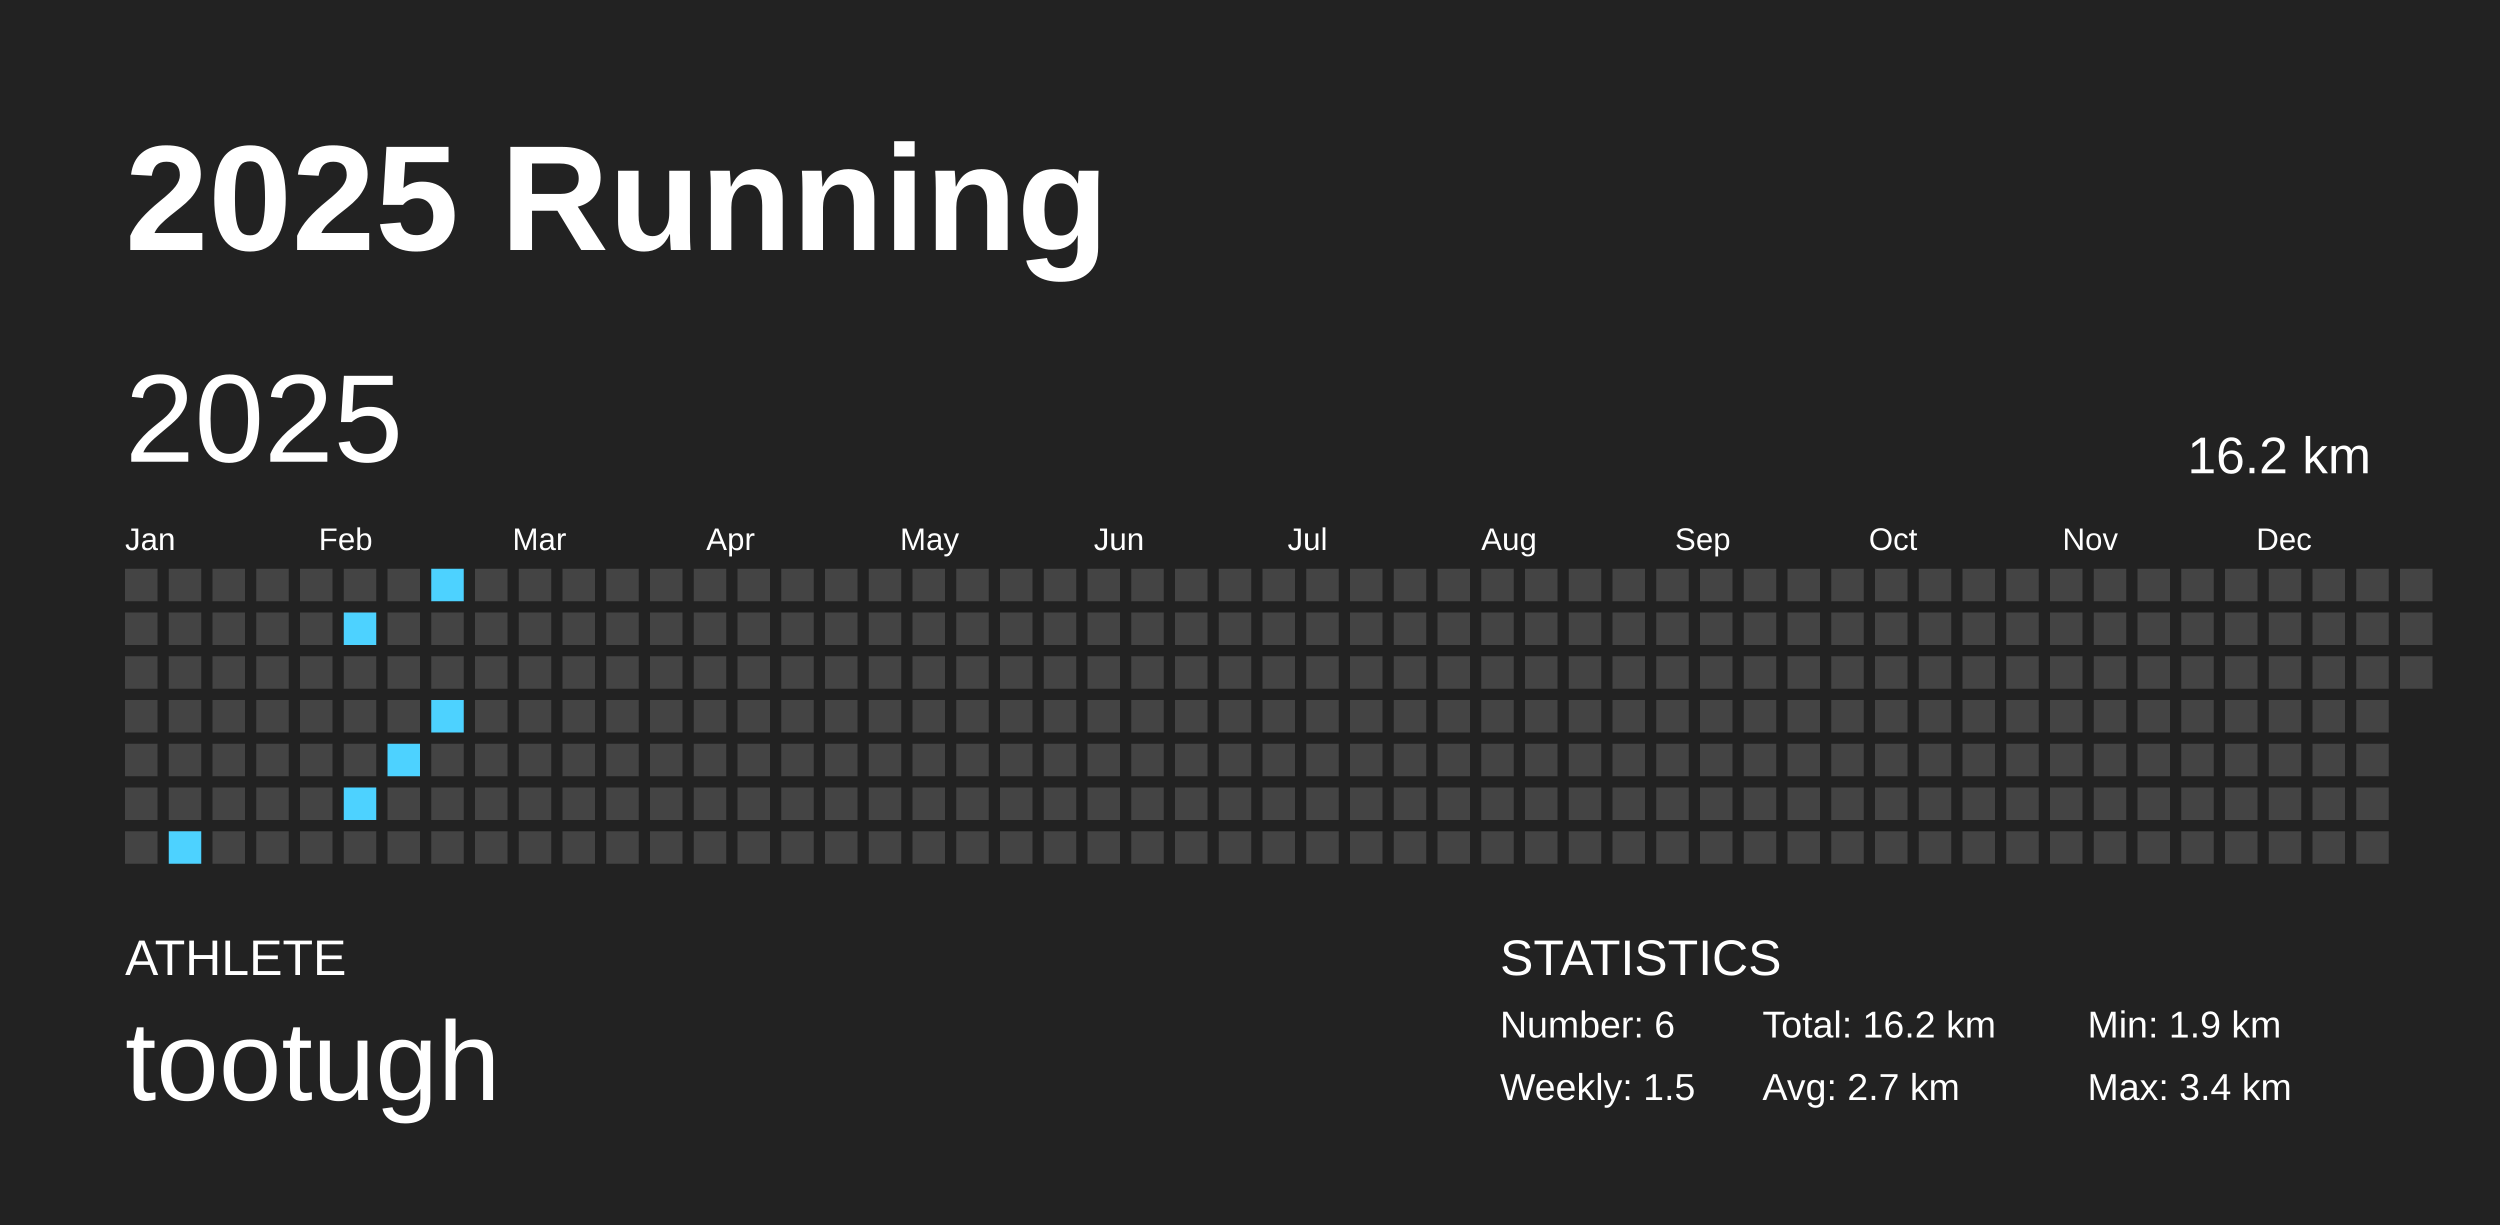
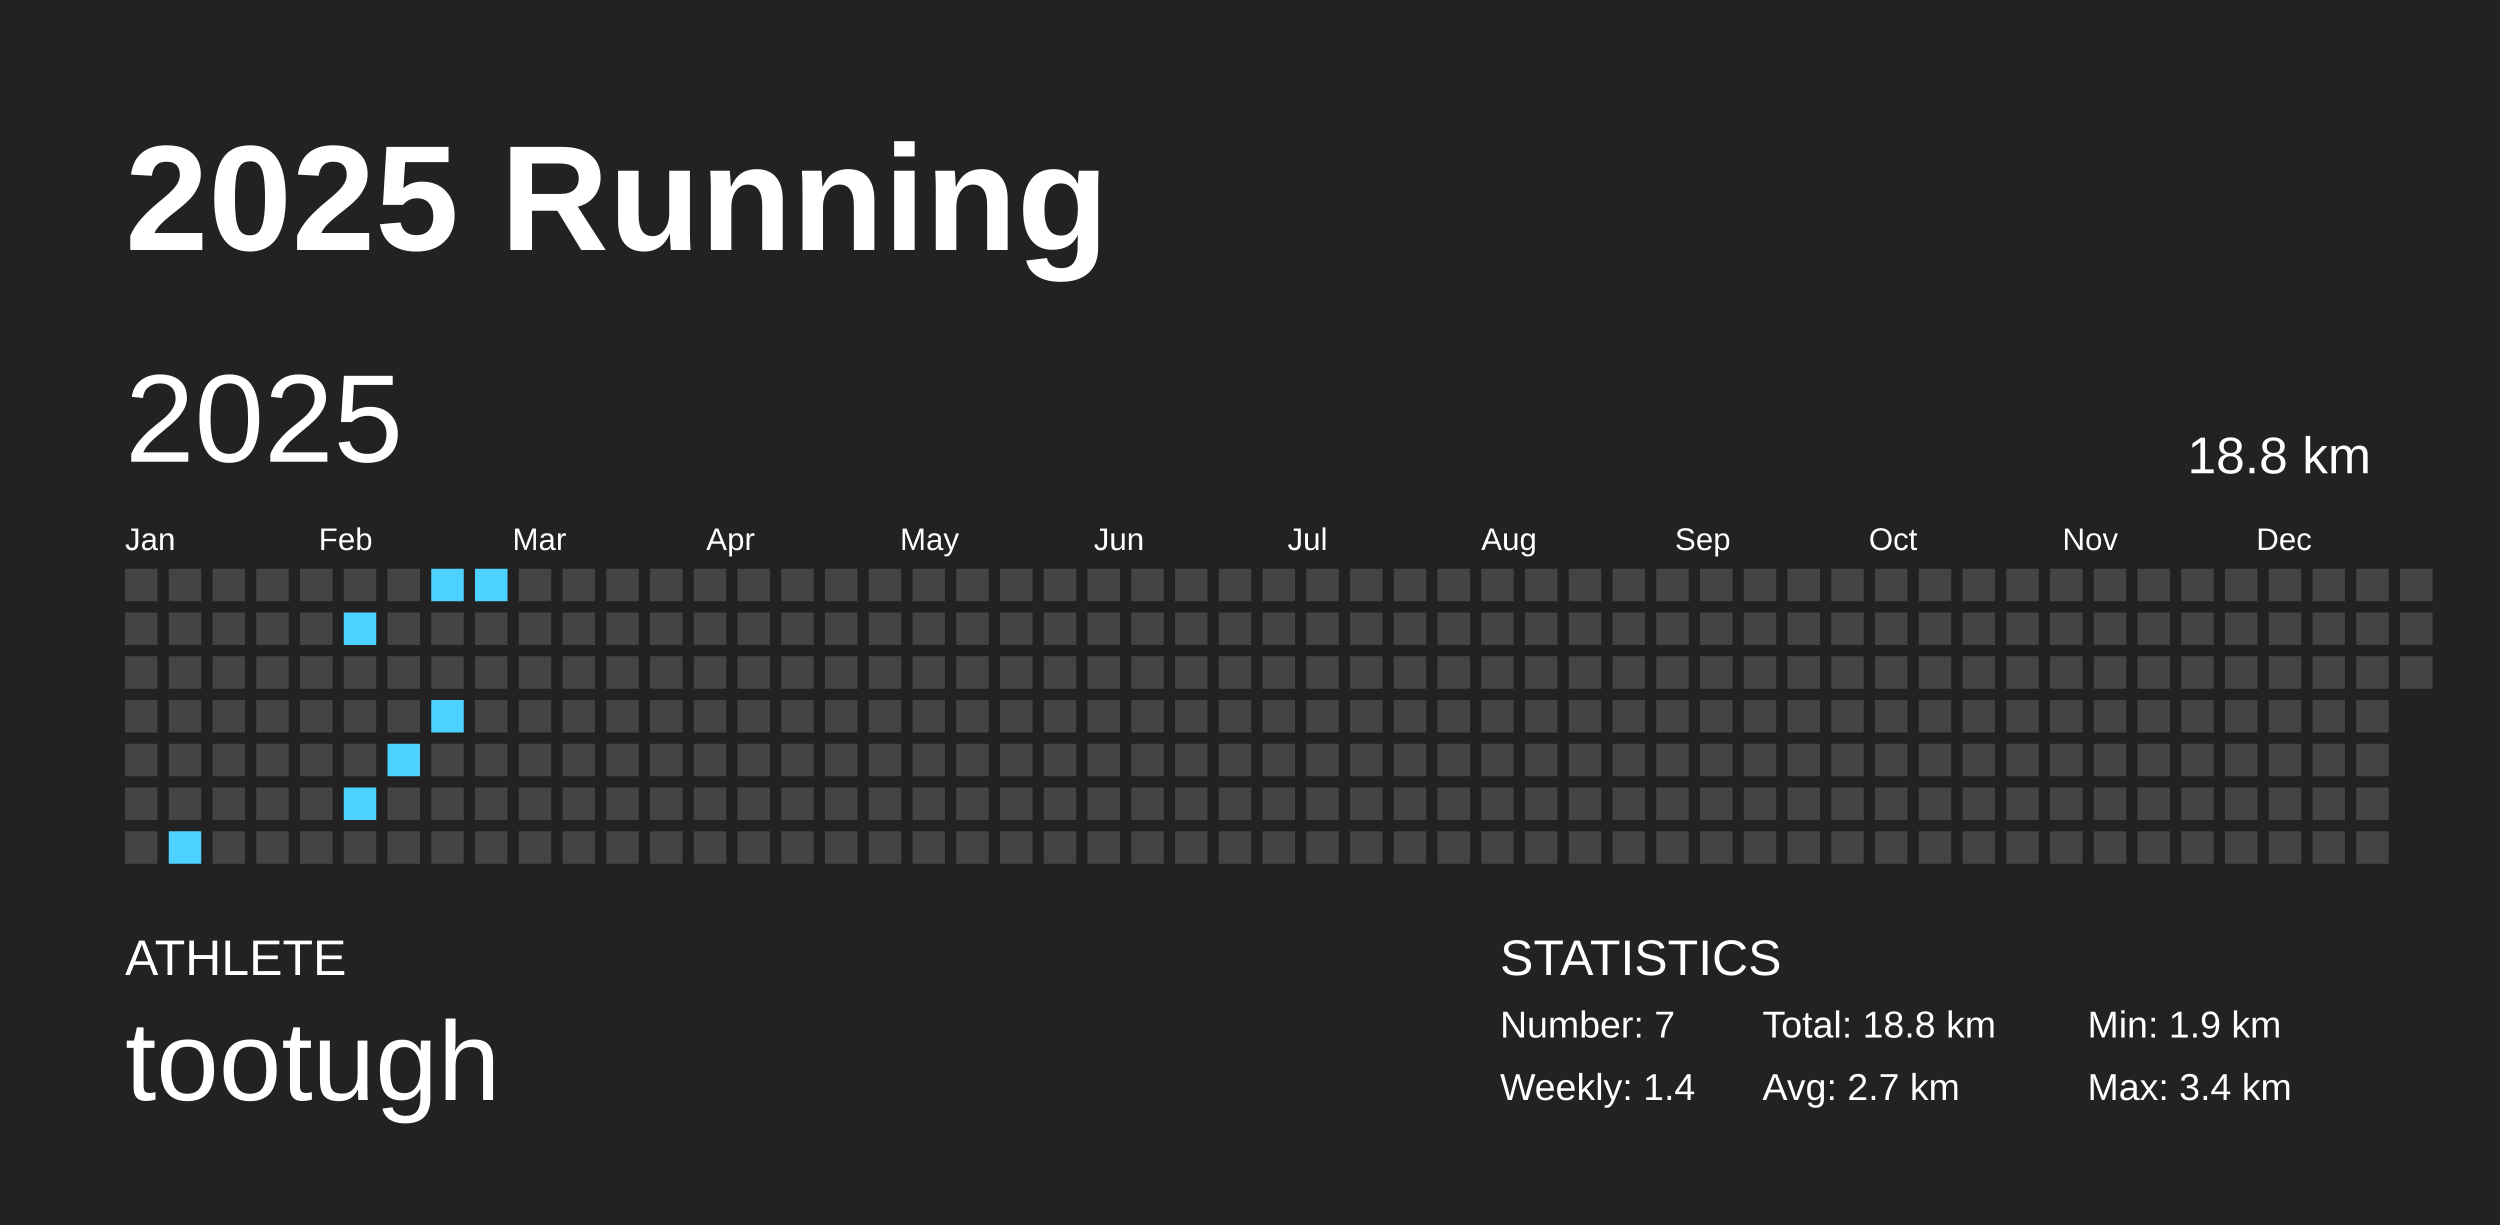
<svg xmlns="http://www.w3.org/2000/svg" baseProfile="full" height="98mm" version="1.1" viewBox="0,0,200,98" width="200mm">
  <defs />
  <rect fill="#222222" height="98" width="200" x="0" y="0" />
  <text fill="#FFFFFF" style="font-size:12px; font-family:Arial; font-weight:bold;" x="10" y="20">2025 Running</text>
  <text fill="#FFFFFF" style="font-size:4px; font-family:Arial" x="10" y="78">ATHLETE</text>
  <text fill="#FFFFFF" style="font-size:9px; font-family:Arial" x="10" y="88">tootugh</text>
  <text fill="#FFFFFF" style="font-size:4px; font-family:Arial" x="120" y="78">STATISTICS</text>
-   <text fill="#FFFFFF" style="font-size:3px; font-family:Arial" x="120" y="83">Number: 6</text>
-   <text fill="#FFFFFF" style="font-size:3px; font-family:Arial" x="120" y="88">Weekly: 1.5</text>
-   <text fill="#FFFFFF" style="font-size:3px; font-family:Arial" x="141" y="83">Total: 16.2 km</text>
+   <text fill="#FFFFFF" style="font-size:3px; font-family:Arial" x="120" y="83">Number: 7</text>
+   <text fill="#FFFFFF" style="font-size:3px; font-family:Arial" x="120" y="88">Weekly: 1.4</text>
+   <text fill="#FFFFFF" style="font-size:3px; font-family:Arial" x="141" y="83">Total: 18.8 km</text>
  <text fill="#FFFFFF" style="font-size:3px; font-family:Arial" x="141" y="88">Avg: 2.7 km</text>
  <text fill="#FFFFFF" style="font-size:3px; font-family:Arial" x="167" y="83">Min: 1.9 km</text>
  <text fill="#FFFFFF" style="font-size:3px; font-family:Arial" x="167" y="88">Max: 3.4 km</text>
  <text dominant-baseline="hanging" fill="#FFFFFF" style="font-size:10.0px; font-family:Arial;" x="10" y="30">2025</text>
-   <text dominant-baseline="hanging" fill="#FFFFFF" style="font-size:4.125px; font-family:Arial;" x="175" y="35">16.2 km</text>
+   <text dominant-baseline="hanging" fill="#FFFFFF" style="font-size:4.125px; font-family:Arial;" x="175" y="35">18.8 km</text>
  <text fill="#FFFFFF" style="font-size:2.5px; font-family:Arial" x="10.0" y="44">Jan</text>
  <text fill="#FFFFFF" style="font-size:2.5px; font-family:Arial" x="25.5" y="44">Feb</text>
  <text fill="#FFFFFF" style="font-size:2.5px; font-family:Arial" x="41.0" y="44">Mar</text>
  <text fill="#FFFFFF" style="font-size:2.5px; font-family:Arial" x="56.5" y="44">Apr</text>
  <text fill="#FFFFFF" style="font-size:2.5px; font-family:Arial" x="72.0" y="44">May</text>
  <text fill="#FFFFFF" style="font-size:2.5px; font-family:Arial" x="87.5" y="44">Jun</text>
  <text fill="#FFFFFF" style="font-size:2.5px; font-family:Arial" x="103.0" y="44">Jul</text>
  <text fill="#FFFFFF" style="font-size:2.5px; font-family:Arial" x="118.5" y="44">Aug</text>
  <text fill="#FFFFFF" style="font-size:2.5px; font-family:Arial" x="134.0" y="44">Sep</text>
  <text fill="#FFFFFF" style="font-size:2.5px; font-family:Arial" x="149.5" y="44">Oct</text>
  <text fill="#FFFFFF" style="font-size:2.5px; font-family:Arial" x="165.0" y="44">Nov</text>
  <text fill="#FFFFFF" style="font-size:2.5px; font-family:Arial" x="180.5" y="44">Dec</text>
  <rect fill="#444444" height="2.6" width="2.6" x="10.0" y="45.5" />
  <rect fill="#444444" height="2.6" width="2.6" x="10.0" y="49.0" />
  <rect fill="#444444" height="2.6" width="2.6" x="10.0" y="52.5" />
  <rect fill="#444444" height="2.6" width="2.6" x="10.0" y="56.0" />
  <rect fill="#444444" height="2.6" width="2.6" x="10.0" y="59.5" />
  <rect fill="#444444" height="2.6" width="2.6" x="10.0" y="63.0" />
  <rect fill="#444444" height="2.6" width="2.6" x="10.0" y="66.5" />
  <rect fill="#444444" height="2.6" width="2.6" x="13.5" y="45.5" />
  <rect fill="#444444" height="2.6" width="2.6" x="13.5" y="49.0" />
  <rect fill="#444444" height="2.6" width="2.6" x="13.5" y="52.5" />
  <rect fill="#444444" height="2.6" width="2.6" x="13.5" y="56.0" />
  <rect fill="#444444" height="2.6" width="2.6" x="13.5" y="59.5" />
  <rect fill="#444444" height="2.6" width="2.6" x="13.5" y="63.0" />
  <rect fill="#4dd2ff" height="2.6" width="2.6" x="13.5" y="66.5" />
  <rect fill="#444444" height="2.6" width="2.6" x="17.0" y="45.5" />
  <rect fill="#444444" height="2.6" width="2.6" x="17.0" y="49.0" />
  <rect fill="#444444" height="2.6" width="2.6" x="17.0" y="52.5" />
  <rect fill="#444444" height="2.6" width="2.6" x="17.0" y="56.0" />
  <rect fill="#444444" height="2.6" width="2.6" x="17.0" y="59.5" />
  <rect fill="#444444" height="2.6" width="2.6" x="17.0" y="63.0" />
  <rect fill="#444444" height="2.6" width="2.6" x="17.0" y="66.5" />
  <rect fill="#444444" height="2.6" width="2.6" x="20.5" y="45.5" />
  <rect fill="#444444" height="2.6" width="2.6" x="20.5" y="49.0" />
  <rect fill="#444444" height="2.6" width="2.6" x="20.5" y="52.5" />
  <rect fill="#444444" height="2.6" width="2.6" x="20.5" y="56.0" />
  <rect fill="#444444" height="2.6" width="2.6" x="20.5" y="59.5" />
  <rect fill="#444444" height="2.6" width="2.6" x="20.5" y="63.0" />
  <rect fill="#444444" height="2.6" width="2.6" x="20.5" y="66.5" />
  <rect fill="#444444" height="2.6" width="2.6" x="24.0" y="45.5" />
  <rect fill="#444444" height="2.6" width="2.6" x="24.0" y="49.0" />
  <rect fill="#444444" height="2.6" width="2.6" x="24.0" y="52.5" />
  <rect fill="#444444" height="2.6" width="2.6" x="24.0" y="56.0" />
  <rect fill="#444444" height="2.6" width="2.6" x="24.0" y="59.5" />
  <rect fill="#444444" height="2.6" width="2.6" x="24.0" y="63.0" />
  <rect fill="#444444" height="2.6" width="2.6" x="24.0" y="66.5" />
  <rect fill="#444444" height="2.6" width="2.6" x="27.5" y="45.5" />
  <rect fill="#4dd2ff" height="2.6" width="2.6" x="27.5" y="49.0" />
  <rect fill="#444444" height="2.6" width="2.6" x="27.5" y="52.5" />
  <rect fill="#444444" height="2.6" width="2.6" x="27.5" y="56.0" />
  <rect fill="#444444" height="2.6" width="2.6" x="27.5" y="59.5" />
  <rect fill="#4dd2ff" height="2.6" width="2.6" x="27.5" y="63.0" />
  <rect fill="#444444" height="2.6" width="2.6" x="27.5" y="66.5" />
  <rect fill="#444444" height="2.6" width="2.6" x="31.0" y="45.5" />
  <rect fill="#444444" height="2.6" width="2.6" x="31.0" y="49.0" />
  <rect fill="#444444" height="2.6" width="2.6" x="31.0" y="52.5" />
  <rect fill="#444444" height="2.6" width="2.6" x="31.0" y="56.0" />
  <rect fill="#4dd2ff" height="2.6" width="2.6" x="31.0" y="59.5" />
  <rect fill="#444444" height="2.6" width="2.6" x="31.0" y="63.0" />
  <rect fill="#444444" height="2.6" width="2.6" x="31.0" y="66.5" />
  <rect fill="#4dd2ff" height="2.6" width="2.6" x="34.5" y="45.5" />
  <rect fill="#444444" height="2.6" width="2.6" x="34.5" y="49.0" />
  <rect fill="#444444" height="2.6" width="2.6" x="34.5" y="52.5" />
  <rect fill="#4dd2ff" height="2.6" width="2.6" x="34.5" y="56.0" />
  <rect fill="#444444" height="2.6" width="2.6" x="34.5" y="59.5" />
  <rect fill="#444444" height="2.6" width="2.6" x="34.5" y="63.0" />
  <rect fill="#444444" height="2.6" width="2.6" x="34.5" y="66.5" />
-   <rect fill="#444444" height="2.6" width="2.6" x="38.0" y="45.5" />
+   <rect fill="#4dd2ff" height="2.6" width="2.6" x="38.0" y="45.5" />
  <rect fill="#444444" height="2.6" width="2.6" x="38.0" y="49.0" />
  <rect fill="#444444" height="2.6" width="2.6" x="38.0" y="52.5" />
  <rect fill="#444444" height="2.6" width="2.6" x="38.0" y="56.0" />
  <rect fill="#444444" height="2.6" width="2.6" x="38.0" y="59.5" />
  <rect fill="#444444" height="2.6" width="2.6" x="38.0" y="63.0" />
  <rect fill="#444444" height="2.6" width="2.6" x="38.0" y="66.5" />
  <rect fill="#444444" height="2.6" width="2.6" x="41.5" y="45.5" />
  <rect fill="#444444" height="2.6" width="2.6" x="41.5" y="49.0" />
  <rect fill="#444444" height="2.6" width="2.6" x="41.5" y="52.5" />
  <rect fill="#444444" height="2.6" width="2.6" x="41.5" y="56.0" />
  <rect fill="#444444" height="2.6" width="2.6" x="41.5" y="59.5" />
  <rect fill="#444444" height="2.6" width="2.6" x="41.5" y="63.0" />
  <rect fill="#444444" height="2.6" width="2.6" x="41.5" y="66.5" />
  <rect fill="#444444" height="2.6" width="2.6" x="45.0" y="45.5" />
  <rect fill="#444444" height="2.6" width="2.6" x="45.0" y="49.0" />
  <rect fill="#444444" height="2.6" width="2.6" x="45.0" y="52.5" />
  <rect fill="#444444" height="2.6" width="2.6" x="45.0" y="56.0" />
  <rect fill="#444444" height="2.6" width="2.6" x="45.0" y="59.5" />
  <rect fill="#444444" height="2.6" width="2.6" x="45.0" y="63.0" />
  <rect fill="#444444" height="2.6" width="2.6" x="45.0" y="66.5" />
  <rect fill="#444444" height="2.6" width="2.6" x="48.5" y="45.5" />
  <rect fill="#444444" height="2.6" width="2.6" x="48.5" y="49.0" />
  <rect fill="#444444" height="2.6" width="2.6" x="48.5" y="52.5" />
  <rect fill="#444444" height="2.6" width="2.6" x="48.5" y="56.0" />
  <rect fill="#444444" height="2.6" width="2.6" x="48.5" y="59.5" />
  <rect fill="#444444" height="2.6" width="2.6" x="48.5" y="63.0" />
  <rect fill="#444444" height="2.6" width="2.6" x="48.5" y="66.5" />
  <rect fill="#444444" height="2.6" width="2.6" x="52.0" y="45.5" />
  <rect fill="#444444" height="2.6" width="2.6" x="52.0" y="49.0" />
  <rect fill="#444444" height="2.6" width="2.6" x="52.0" y="52.5" />
  <rect fill="#444444" height="2.6" width="2.6" x="52.0" y="56.0" />
  <rect fill="#444444" height="2.6" width="2.6" x="52.0" y="59.5" />
  <rect fill="#444444" height="2.6" width="2.6" x="52.0" y="63.0" />
  <rect fill="#444444" height="2.6" width="2.6" x="52.0" y="66.5" />
  <rect fill="#444444" height="2.6" width="2.6" x="55.5" y="45.5" />
  <rect fill="#444444" height="2.6" width="2.6" x="55.5" y="49.0" />
  <rect fill="#444444" height="2.6" width="2.6" x="55.5" y="52.5" />
  <rect fill="#444444" height="2.6" width="2.6" x="55.5" y="56.0" />
  <rect fill="#444444" height="2.6" width="2.6" x="55.5" y="59.5" />
  <rect fill="#444444" height="2.6" width="2.6" x="55.5" y="63.0" />
  <rect fill="#444444" height="2.6" width="2.6" x="55.5" y="66.5" />
  <rect fill="#444444" height="2.6" width="2.6" x="59.0" y="45.5" />
  <rect fill="#444444" height="2.6" width="2.6" x="59.0" y="49.0" />
  <rect fill="#444444" height="2.6" width="2.6" x="59.0" y="52.5" />
  <rect fill="#444444" height="2.6" width="2.6" x="59.0" y="56.0" />
  <rect fill="#444444" height="2.6" width="2.6" x="59.0" y="59.5" />
  <rect fill="#444444" height="2.6" width="2.6" x="59.0" y="63.0" />
  <rect fill="#444444" height="2.6" width="2.6" x="59.0" y="66.5" />
  <rect fill="#444444" height="2.6" width="2.6" x="62.5" y="45.5" />
  <rect fill="#444444" height="2.6" width="2.6" x="62.5" y="49.0" />
  <rect fill="#444444" height="2.6" width="2.6" x="62.5" y="52.5" />
  <rect fill="#444444" height="2.6" width="2.6" x="62.5" y="56.0" />
  <rect fill="#444444" height="2.6" width="2.6" x="62.5" y="59.5" />
  <rect fill="#444444" height="2.6" width="2.6" x="62.5" y="63.0" />
  <rect fill="#444444" height="2.6" width="2.6" x="62.5" y="66.5" />
  <rect fill="#444444" height="2.6" width="2.6" x="66.0" y="45.5" />
  <rect fill="#444444" height="2.6" width="2.6" x="66.0" y="49.0" />
  <rect fill="#444444" height="2.6" width="2.6" x="66.0" y="52.5" />
  <rect fill="#444444" height="2.6" width="2.6" x="66.0" y="56.0" />
  <rect fill="#444444" height="2.6" width="2.6" x="66.0" y="59.5" />
  <rect fill="#444444" height="2.6" width="2.6" x="66.0" y="63.0" />
  <rect fill="#444444" height="2.6" width="2.6" x="66.0" y="66.5" />
  <rect fill="#444444" height="2.6" width="2.6" x="69.5" y="45.5" />
  <rect fill="#444444" height="2.6" width="2.6" x="69.5" y="49.0" />
  <rect fill="#444444" height="2.6" width="2.6" x="69.5" y="52.5" />
  <rect fill="#444444" height="2.6" width="2.6" x="69.5" y="56.0" />
  <rect fill="#444444" height="2.6" width="2.6" x="69.5" y="59.5" />
  <rect fill="#444444" height="2.6" width="2.6" x="69.5" y="63.0" />
  <rect fill="#444444" height="2.6" width="2.6" x="69.5" y="66.5" />
  <rect fill="#444444" height="2.6" width="2.6" x="73.0" y="45.5" />
  <rect fill="#444444" height="2.6" width="2.6" x="73.0" y="49.0" />
  <rect fill="#444444" height="2.6" width="2.6" x="73.0" y="52.5" />
  <rect fill="#444444" height="2.6" width="2.6" x="73.0" y="56.0" />
  <rect fill="#444444" height="2.6" width="2.6" x="73.0" y="59.5" />
  <rect fill="#444444" height="2.6" width="2.6" x="73.0" y="63.0" />
  <rect fill="#444444" height="2.6" width="2.6" x="73.0" y="66.5" />
  <rect fill="#444444" height="2.6" width="2.6" x="76.5" y="45.5" />
  <rect fill="#444444" height="2.6" width="2.6" x="76.5" y="49.0" />
  <rect fill="#444444" height="2.6" width="2.6" x="76.5" y="52.5" />
  <rect fill="#444444" height="2.6" width="2.6" x="76.5" y="56.0" />
  <rect fill="#444444" height="2.6" width="2.6" x="76.5" y="59.5" />
  <rect fill="#444444" height="2.6" width="2.6" x="76.5" y="63.0" />
  <rect fill="#444444" height="2.6" width="2.6" x="76.5" y="66.5" />
  <rect fill="#444444" height="2.6" width="2.6" x="80.0" y="45.5" />
  <rect fill="#444444" height="2.6" width="2.6" x="80.0" y="49.0" />
  <rect fill="#444444" height="2.6" width="2.6" x="80.0" y="52.5" />
  <rect fill="#444444" height="2.6" width="2.6" x="80.0" y="56.0" />
  <rect fill="#444444" height="2.6" width="2.6" x="80.0" y="59.5" />
  <rect fill="#444444" height="2.6" width="2.6" x="80.0" y="63.0" />
  <rect fill="#444444" height="2.6" width="2.6" x="80.0" y="66.5" />
  <rect fill="#444444" height="2.6" width="2.6" x="83.5" y="45.5" />
  <rect fill="#444444" height="2.6" width="2.6" x="83.5" y="49.0" />
  <rect fill="#444444" height="2.6" width="2.6" x="83.5" y="52.5" />
  <rect fill="#444444" height="2.6" width="2.6" x="83.5" y="56.0" />
  <rect fill="#444444" height="2.6" width="2.6" x="83.5" y="59.5" />
  <rect fill="#444444" height="2.6" width="2.6" x="83.5" y="63.0" />
  <rect fill="#444444" height="2.6" width="2.6" x="83.5" y="66.5" />
  <rect fill="#444444" height="2.6" width="2.6" x="87.0" y="45.5" />
  <rect fill="#444444" height="2.6" width="2.6" x="87.0" y="49.0" />
  <rect fill="#444444" height="2.6" width="2.6" x="87.0" y="52.5" />
  <rect fill="#444444" height="2.6" width="2.6" x="87.0" y="56.0" />
  <rect fill="#444444" height="2.6" width="2.6" x="87.0" y="59.5" />
  <rect fill="#444444" height="2.6" width="2.6" x="87.0" y="63.0" />
  <rect fill="#444444" height="2.6" width="2.6" x="87.0" y="66.5" />
  <rect fill="#444444" height="2.6" width="2.6" x="90.5" y="45.5" />
  <rect fill="#444444" height="2.6" width="2.6" x="90.5" y="49.0" />
  <rect fill="#444444" height="2.6" width="2.6" x="90.5" y="52.5" />
  <rect fill="#444444" height="2.6" width="2.6" x="90.5" y="56.0" />
  <rect fill="#444444" height="2.6" width="2.6" x="90.5" y="59.5" />
  <rect fill="#444444" height="2.6" width="2.6" x="90.5" y="63.0" />
  <rect fill="#444444" height="2.6" width="2.6" x="90.5" y="66.5" />
  <rect fill="#444444" height="2.6" width="2.6" x="94.0" y="45.5" />
  <rect fill="#444444" height="2.6" width="2.6" x="94.0" y="49.0" />
  <rect fill="#444444" height="2.6" width="2.6" x="94.0" y="52.5" />
  <rect fill="#444444" height="2.6" width="2.6" x="94.0" y="56.0" />
  <rect fill="#444444" height="2.6" width="2.6" x="94.0" y="59.5" />
  <rect fill="#444444" height="2.6" width="2.6" x="94.0" y="63.0" />
  <rect fill="#444444" height="2.6" width="2.6" x="94.0" y="66.5" />
  <rect fill="#444444" height="2.6" width="2.6" x="97.5" y="45.5" />
  <rect fill="#444444" height="2.6" width="2.6" x="97.5" y="49.0" />
  <rect fill="#444444" height="2.6" width="2.6" x="97.5" y="52.5" />
  <rect fill="#444444" height="2.6" width="2.6" x="97.5" y="56.0" />
  <rect fill="#444444" height="2.6" width="2.6" x="97.5" y="59.5" />
  <rect fill="#444444" height="2.6" width="2.6" x="97.5" y="63.0" />
  <rect fill="#444444" height="2.6" width="2.6" x="97.5" y="66.5" />
  <rect fill="#444444" height="2.6" width="2.6" x="101.0" y="45.5" />
  <rect fill="#444444" height="2.6" width="2.6" x="101.0" y="49.0" />
  <rect fill="#444444" height="2.6" width="2.6" x="101.0" y="52.5" />
  <rect fill="#444444" height="2.6" width="2.6" x="101.0" y="56.0" />
  <rect fill="#444444" height="2.6" width="2.6" x="101.0" y="59.5" />
  <rect fill="#444444" height="2.6" width="2.6" x="101.0" y="63.0" />
  <rect fill="#444444" height="2.6" width="2.6" x="101.0" y="66.5" />
  <rect fill="#444444" height="2.6" width="2.6" x="104.5" y="45.5" />
  <rect fill="#444444" height="2.6" width="2.6" x="104.5" y="49.0" />
  <rect fill="#444444" height="2.6" width="2.6" x="104.5" y="52.5" />
  <rect fill="#444444" height="2.6" width="2.6" x="104.5" y="56.0" />
  <rect fill="#444444" height="2.6" width="2.6" x="104.5" y="59.5" />
  <rect fill="#444444" height="2.6" width="2.6" x="104.5" y="63.0" />
  <rect fill="#444444" height="2.6" width="2.6" x="104.5" y="66.5" />
  <rect fill="#444444" height="2.6" width="2.6" x="108.0" y="45.5" />
  <rect fill="#444444" height="2.6" width="2.6" x="108.0" y="49.0" />
  <rect fill="#444444" height="2.6" width="2.6" x="108.0" y="52.5" />
  <rect fill="#444444" height="2.6" width="2.6" x="108.0" y="56.0" />
  <rect fill="#444444" height="2.6" width="2.6" x="108.0" y="59.5" />
  <rect fill="#444444" height="2.6" width="2.6" x="108.0" y="63.0" />
  <rect fill="#444444" height="2.6" width="2.6" x="108.0" y="66.5" />
  <rect fill="#444444" height="2.6" width="2.6" x="111.5" y="45.5" />
  <rect fill="#444444" height="2.6" width="2.6" x="111.5" y="49.0" />
  <rect fill="#444444" height="2.6" width="2.6" x="111.5" y="52.5" />
  <rect fill="#444444" height="2.6" width="2.6" x="111.5" y="56.0" />
  <rect fill="#444444" height="2.6" width="2.6" x="111.5" y="59.5" />
  <rect fill="#444444" height="2.6" width="2.6" x="111.5" y="63.0" />
  <rect fill="#444444" height="2.6" width="2.6" x="111.5" y="66.5" />
  <rect fill="#444444" height="2.6" width="2.6" x="115.0" y="45.5" />
  <rect fill="#444444" height="2.6" width="2.6" x="115.0" y="49.0" />
  <rect fill="#444444" height="2.6" width="2.6" x="115.0" y="52.5" />
  <rect fill="#444444" height="2.6" width="2.6" x="115.0" y="56.0" />
  <rect fill="#444444" height="2.6" width="2.6" x="115.0" y="59.5" />
  <rect fill="#444444" height="2.6" width="2.6" x="115.0" y="63.0" />
  <rect fill="#444444" height="2.6" width="2.6" x="115.0" y="66.5" />
  <rect fill="#444444" height="2.6" width="2.6" x="118.5" y="45.5" />
  <rect fill="#444444" height="2.6" width="2.6" x="118.5" y="49.0" />
  <rect fill="#444444" height="2.6" width="2.6" x="118.5" y="52.5" />
  <rect fill="#444444" height="2.6" width="2.6" x="118.5" y="56.0" />
  <rect fill="#444444" height="2.6" width="2.6" x="118.5" y="59.5" />
  <rect fill="#444444" height="2.6" width="2.6" x="118.5" y="63.0" />
  <rect fill="#444444" height="2.6" width="2.6" x="118.5" y="66.5" />
  <rect fill="#444444" height="2.6" width="2.6" x="122.0" y="45.5" />
  <rect fill="#444444" height="2.6" width="2.6" x="122.0" y="49.0" />
  <rect fill="#444444" height="2.6" width="2.6" x="122.0" y="52.5" />
  <rect fill="#444444" height="2.6" width="2.6" x="122.0" y="56.0" />
  <rect fill="#444444" height="2.6" width="2.6" x="122.0" y="59.5" />
  <rect fill="#444444" height="2.6" width="2.6" x="122.0" y="63.0" />
  <rect fill="#444444" height="2.6" width="2.6" x="122.0" y="66.5" />
  <rect fill="#444444" height="2.6" width="2.6" x="125.5" y="45.5" />
  <rect fill="#444444" height="2.6" width="2.6" x="125.5" y="49.0" />
  <rect fill="#444444" height="2.6" width="2.6" x="125.5" y="52.5" />
  <rect fill="#444444" height="2.6" width="2.6" x="125.5" y="56.0" />
  <rect fill="#444444" height="2.6" width="2.6" x="125.5" y="59.5" />
  <rect fill="#444444" height="2.6" width="2.6" x="125.5" y="63.0" />
  <rect fill="#444444" height="2.6" width="2.6" x="125.5" y="66.5" />
  <rect fill="#444444" height="2.6" width="2.6" x="129.0" y="45.5" />
  <rect fill="#444444" height="2.6" width="2.6" x="129.0" y="49.0" />
  <rect fill="#444444" height="2.6" width="2.6" x="129.0" y="52.5" />
  <rect fill="#444444" height="2.6" width="2.6" x="129.0" y="56.0" />
  <rect fill="#444444" height="2.6" width="2.6" x="129.0" y="59.5" />
  <rect fill="#444444" height="2.6" width="2.6" x="129.0" y="63.0" />
  <rect fill="#444444" height="2.6" width="2.6" x="129.0" y="66.5" />
  <rect fill="#444444" height="2.6" width="2.6" x="132.5" y="45.5" />
  <rect fill="#444444" height="2.6" width="2.6" x="132.5" y="49.0" />
  <rect fill="#444444" height="2.6" width="2.6" x="132.5" y="52.5" />
  <rect fill="#444444" height="2.6" width="2.6" x="132.5" y="56.0" />
  <rect fill="#444444" height="2.6" width="2.6" x="132.5" y="59.5" />
  <rect fill="#444444" height="2.6" width="2.6" x="132.5" y="63.0" />
  <rect fill="#444444" height="2.6" width="2.6" x="132.5" y="66.5" />
  <rect fill="#444444" height="2.6" width="2.6" x="136.0" y="45.5" />
  <rect fill="#444444" height="2.6" width="2.6" x="136.0" y="49.0" />
  <rect fill="#444444" height="2.6" width="2.6" x="136.0" y="52.5" />
  <rect fill="#444444" height="2.6" width="2.6" x="136.0" y="56.0" />
  <rect fill="#444444" height="2.6" width="2.6" x="136.0" y="59.5" />
  <rect fill="#444444" height="2.6" width="2.6" x="136.0" y="63.0" />
  <rect fill="#444444" height="2.6" width="2.6" x="136.0" y="66.5" />
  <rect fill="#444444" height="2.6" width="2.6" x="139.5" y="45.5" />
  <rect fill="#444444" height="2.6" width="2.6" x="139.5" y="49.0" />
  <rect fill="#444444" height="2.6" width="2.6" x="139.5" y="52.5" />
  <rect fill="#444444" height="2.6" width="2.6" x="139.5" y="56.0" />
  <rect fill="#444444" height="2.6" width="2.6" x="139.5" y="59.5" />
  <rect fill="#444444" height="2.6" width="2.6" x="139.5" y="63.0" />
  <rect fill="#444444" height="2.6" width="2.6" x="139.5" y="66.5" />
  <rect fill="#444444" height="2.6" width="2.6" x="143.0" y="45.5" />
  <rect fill="#444444" height="2.6" width="2.6" x="143.0" y="49.0" />
  <rect fill="#444444" height="2.6" width="2.6" x="143.0" y="52.5" />
  <rect fill="#444444" height="2.6" width="2.6" x="143.0" y="56.0" />
  <rect fill="#444444" height="2.6" width="2.6" x="143.0" y="59.5" />
  <rect fill="#444444" height="2.6" width="2.6" x="143.0" y="63.0" />
  <rect fill="#444444" height="2.6" width="2.6" x="143.0" y="66.5" />
  <rect fill="#444444" height="2.6" width="2.6" x="146.5" y="45.5" />
  <rect fill="#444444" height="2.6" width="2.6" x="146.5" y="49.0" />
  <rect fill="#444444" height="2.6" width="2.6" x="146.5" y="52.5" />
  <rect fill="#444444" height="2.6" width="2.6" x="146.5" y="56.0" />
  <rect fill="#444444" height="2.6" width="2.6" x="146.5" y="59.5" />
  <rect fill="#444444" height="2.6" width="2.6" x="146.5" y="63.0" />
  <rect fill="#444444" height="2.6" width="2.6" x="146.5" y="66.5" />
  <rect fill="#444444" height="2.6" width="2.6" x="150.0" y="45.5" />
  <rect fill="#444444" height="2.6" width="2.6" x="150.0" y="49.0" />
  <rect fill="#444444" height="2.6" width="2.6" x="150.0" y="52.5" />
  <rect fill="#444444" height="2.6" width="2.6" x="150.0" y="56.0" />
  <rect fill="#444444" height="2.6" width="2.6" x="150.0" y="59.5" />
  <rect fill="#444444" height="2.6" width="2.6" x="150.0" y="63.0" />
  <rect fill="#444444" height="2.6" width="2.6" x="150.0" y="66.5" />
  <rect fill="#444444" height="2.6" width="2.6" x="153.5" y="45.5" />
  <rect fill="#444444" height="2.6" width="2.6" x="153.5" y="49.0" />
  <rect fill="#444444" height="2.6" width="2.6" x="153.5" y="52.5" />
  <rect fill="#444444" height="2.6" width="2.6" x="153.5" y="56.0" />
  <rect fill="#444444" height="2.6" width="2.6" x="153.5" y="59.5" />
  <rect fill="#444444" height="2.6" width="2.6" x="153.5" y="63.0" />
  <rect fill="#444444" height="2.6" width="2.6" x="153.5" y="66.5" />
  <rect fill="#444444" height="2.6" width="2.6" x="157.0" y="45.5" />
  <rect fill="#444444" height="2.6" width="2.6" x="157.0" y="49.0" />
  <rect fill="#444444" height="2.6" width="2.6" x="157.0" y="52.5" />
  <rect fill="#444444" height="2.6" width="2.6" x="157.0" y="56.0" />
  <rect fill="#444444" height="2.6" width="2.6" x="157.0" y="59.5" />
  <rect fill="#444444" height="2.6" width="2.6" x="157.0" y="63.0" />
  <rect fill="#444444" height="2.6" width="2.6" x="157.0" y="66.5" />
  <rect fill="#444444" height="2.6" width="2.6" x="160.5" y="45.5" />
  <rect fill="#444444" height="2.6" width="2.6" x="160.5" y="49.0" />
  <rect fill="#444444" height="2.6" width="2.6" x="160.5" y="52.5" />
  <rect fill="#444444" height="2.6" width="2.6" x="160.5" y="56.0" />
  <rect fill="#444444" height="2.6" width="2.6" x="160.5" y="59.5" />
  <rect fill="#444444" height="2.6" width="2.6" x="160.5" y="63.0" />
  <rect fill="#444444" height="2.6" width="2.6" x="160.5" y="66.5" />
  <rect fill="#444444" height="2.6" width="2.6" x="164.0" y="45.5" />
  <rect fill="#444444" height="2.6" width="2.6" x="164.0" y="49.0" />
  <rect fill="#444444" height="2.6" width="2.6" x="164.0" y="52.5" />
  <rect fill="#444444" height="2.6" width="2.6" x="164.0" y="56.0" />
  <rect fill="#444444" height="2.6" width="2.6" x="164.0" y="59.5" />
  <rect fill="#444444" height="2.6" width="2.6" x="164.0" y="63.0" />
  <rect fill="#444444" height="2.6" width="2.6" x="164.0" y="66.5" />
  <rect fill="#444444" height="2.6" width="2.6" x="167.5" y="45.5" />
  <rect fill="#444444" height="2.6" width="2.6" x="167.5" y="49.0" />
  <rect fill="#444444" height="2.6" width="2.6" x="167.5" y="52.5" />
  <rect fill="#444444" height="2.6" width="2.6" x="167.5" y="56.0" />
  <rect fill="#444444" height="2.6" width="2.6" x="167.5" y="59.5" />
  <rect fill="#444444" height="2.6" width="2.6" x="167.5" y="63.0" />
  <rect fill="#444444" height="2.6" width="2.6" x="167.5" y="66.5" />
  <rect fill="#444444" height="2.6" width="2.6" x="171.0" y="45.5" />
  <rect fill="#444444" height="2.6" width="2.6" x="171.0" y="49.0" />
  <rect fill="#444444" height="2.6" width="2.6" x="171.0" y="52.5" />
  <rect fill="#444444" height="2.6" width="2.6" x="171.0" y="56.0" />
  <rect fill="#444444" height="2.6" width="2.6" x="171.0" y="59.5" />
  <rect fill="#444444" height="2.6" width="2.6" x="171.0" y="63.0" />
  <rect fill="#444444" height="2.6" width="2.6" x="171.0" y="66.5" />
  <rect fill="#444444" height="2.6" width="2.6" x="174.5" y="45.5" />
  <rect fill="#444444" height="2.6" width="2.6" x="174.5" y="49.0" />
  <rect fill="#444444" height="2.6" width="2.6" x="174.5" y="52.5" />
  <rect fill="#444444" height="2.6" width="2.6" x="174.5" y="56.0" />
  <rect fill="#444444" height="2.6" width="2.6" x="174.5" y="59.5" />
  <rect fill="#444444" height="2.6" width="2.6" x="174.5" y="63.0" />
  <rect fill="#444444" height="2.6" width="2.6" x="174.5" y="66.5" />
  <rect fill="#444444" height="2.6" width="2.6" x="178.0" y="45.5" />
  <rect fill="#444444" height="2.6" width="2.6" x="178.0" y="49.0" />
  <rect fill="#444444" height="2.6" width="2.6" x="178.0" y="52.5" />
  <rect fill="#444444" height="2.6" width="2.6" x="178.0" y="56.0" />
  <rect fill="#444444" height="2.6" width="2.6" x="178.0" y="59.5" />
  <rect fill="#444444" height="2.6" width="2.6" x="178.0" y="63.0" />
  <rect fill="#444444" height="2.6" width="2.6" x="178.0" y="66.5" />
  <rect fill="#444444" height="2.6" width="2.6" x="181.5" y="45.5" />
  <rect fill="#444444" height="2.6" width="2.6" x="181.5" y="49.0" />
  <rect fill="#444444" height="2.6" width="2.6" x="181.5" y="52.5" />
  <rect fill="#444444" height="2.6" width="2.6" x="181.5" y="56.0" />
  <rect fill="#444444" height="2.6" width="2.6" x="181.5" y="59.5" />
  <rect fill="#444444" height="2.6" width="2.6" x="181.5" y="63.0" />
  <rect fill="#444444" height="2.6" width="2.6" x="181.5" y="66.5" />
  <rect fill="#444444" height="2.6" width="2.6" x="185.0" y="45.5" />
  <rect fill="#444444" height="2.6" width="2.6" x="185.0" y="49.0" />
  <rect fill="#444444" height="2.6" width="2.6" x="185.0" y="52.5" />
  <rect fill="#444444" height="2.6" width="2.6" x="185.0" y="56.0" />
  <rect fill="#444444" height="2.6" width="2.6" x="185.0" y="59.5" />
  <rect fill="#444444" height="2.6" width="2.6" x="185.0" y="63.0" />
  <rect fill="#444444" height="2.6" width="2.6" x="185.0" y="66.5" />
  <rect fill="#444444" height="2.6" width="2.6" x="188.5" y="45.5" />
  <rect fill="#444444" height="2.6" width="2.6" x="188.5" y="49.0" />
  <rect fill="#444444" height="2.6" width="2.6" x="188.5" y="52.5" />
  <rect fill="#444444" height="2.6" width="2.6" x="188.5" y="56.0" />
  <rect fill="#444444" height="2.6" width="2.6" x="188.5" y="59.5" />
  <rect fill="#444444" height="2.6" width="2.6" x="188.5" y="63.0" />
  <rect fill="#444444" height="2.6" width="2.6" x="188.5" y="66.5" />
  <rect fill="#444444" height="2.6" width="2.6" x="192.0" y="45.5" />
  <rect fill="#444444" height="2.6" width="2.6" x="192.0" y="49.0" />
  <rect fill="#444444" height="2.6" width="2.6" x="192.0" y="52.5" />
</svg>
